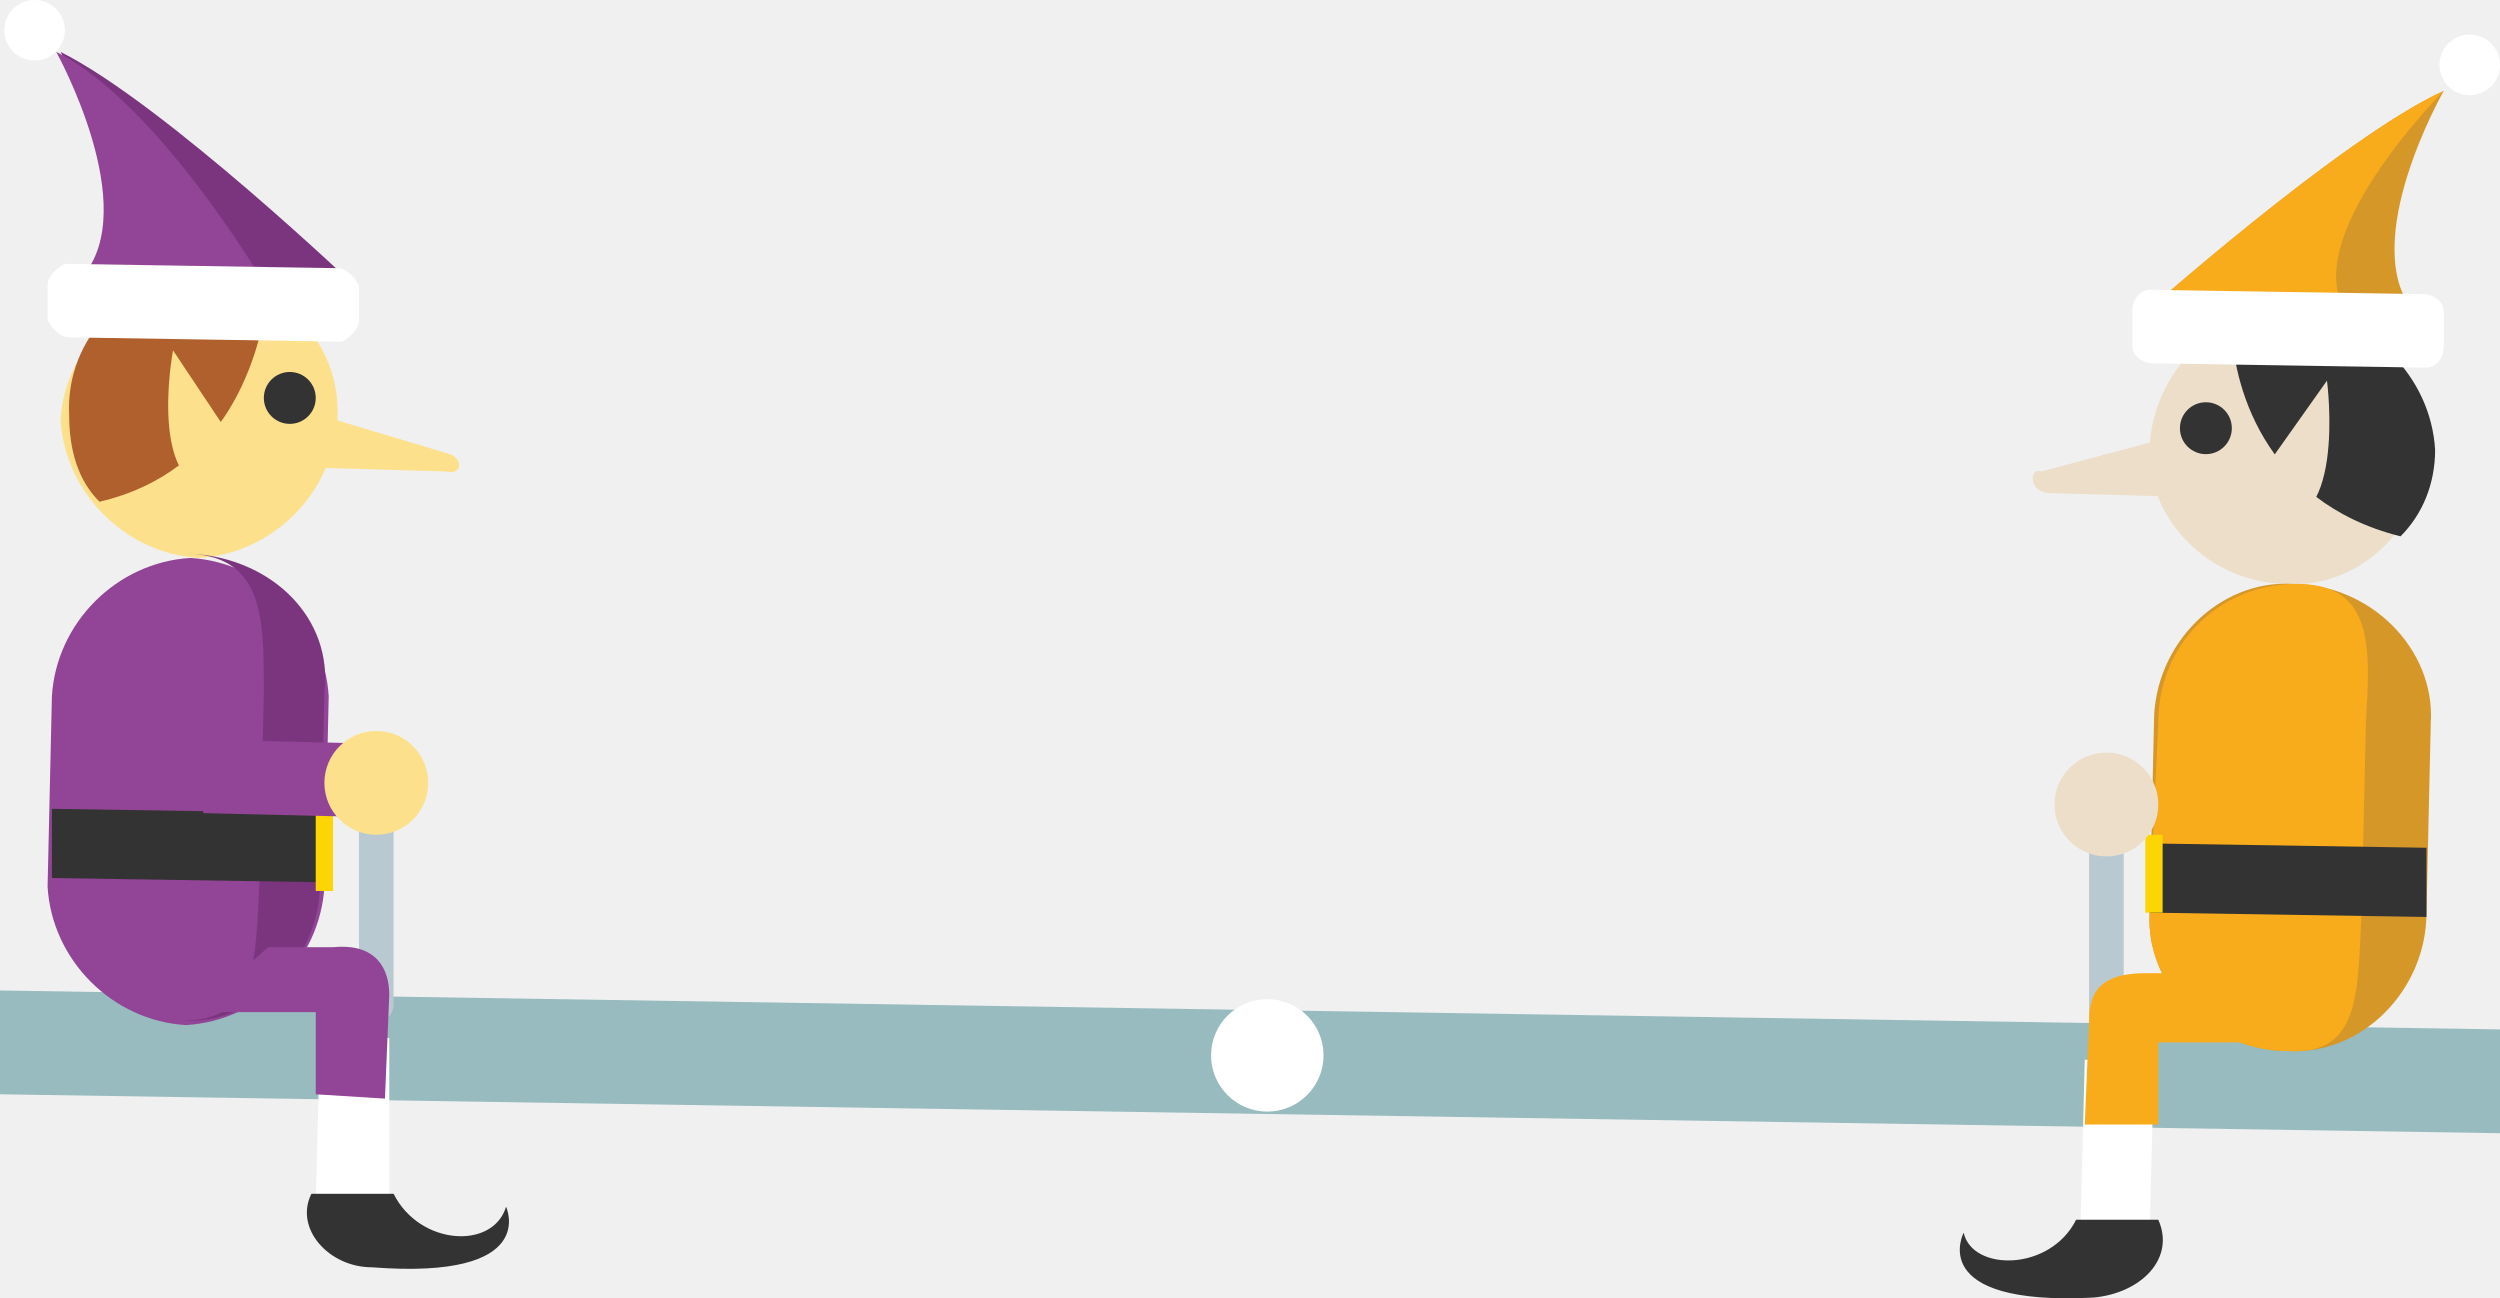
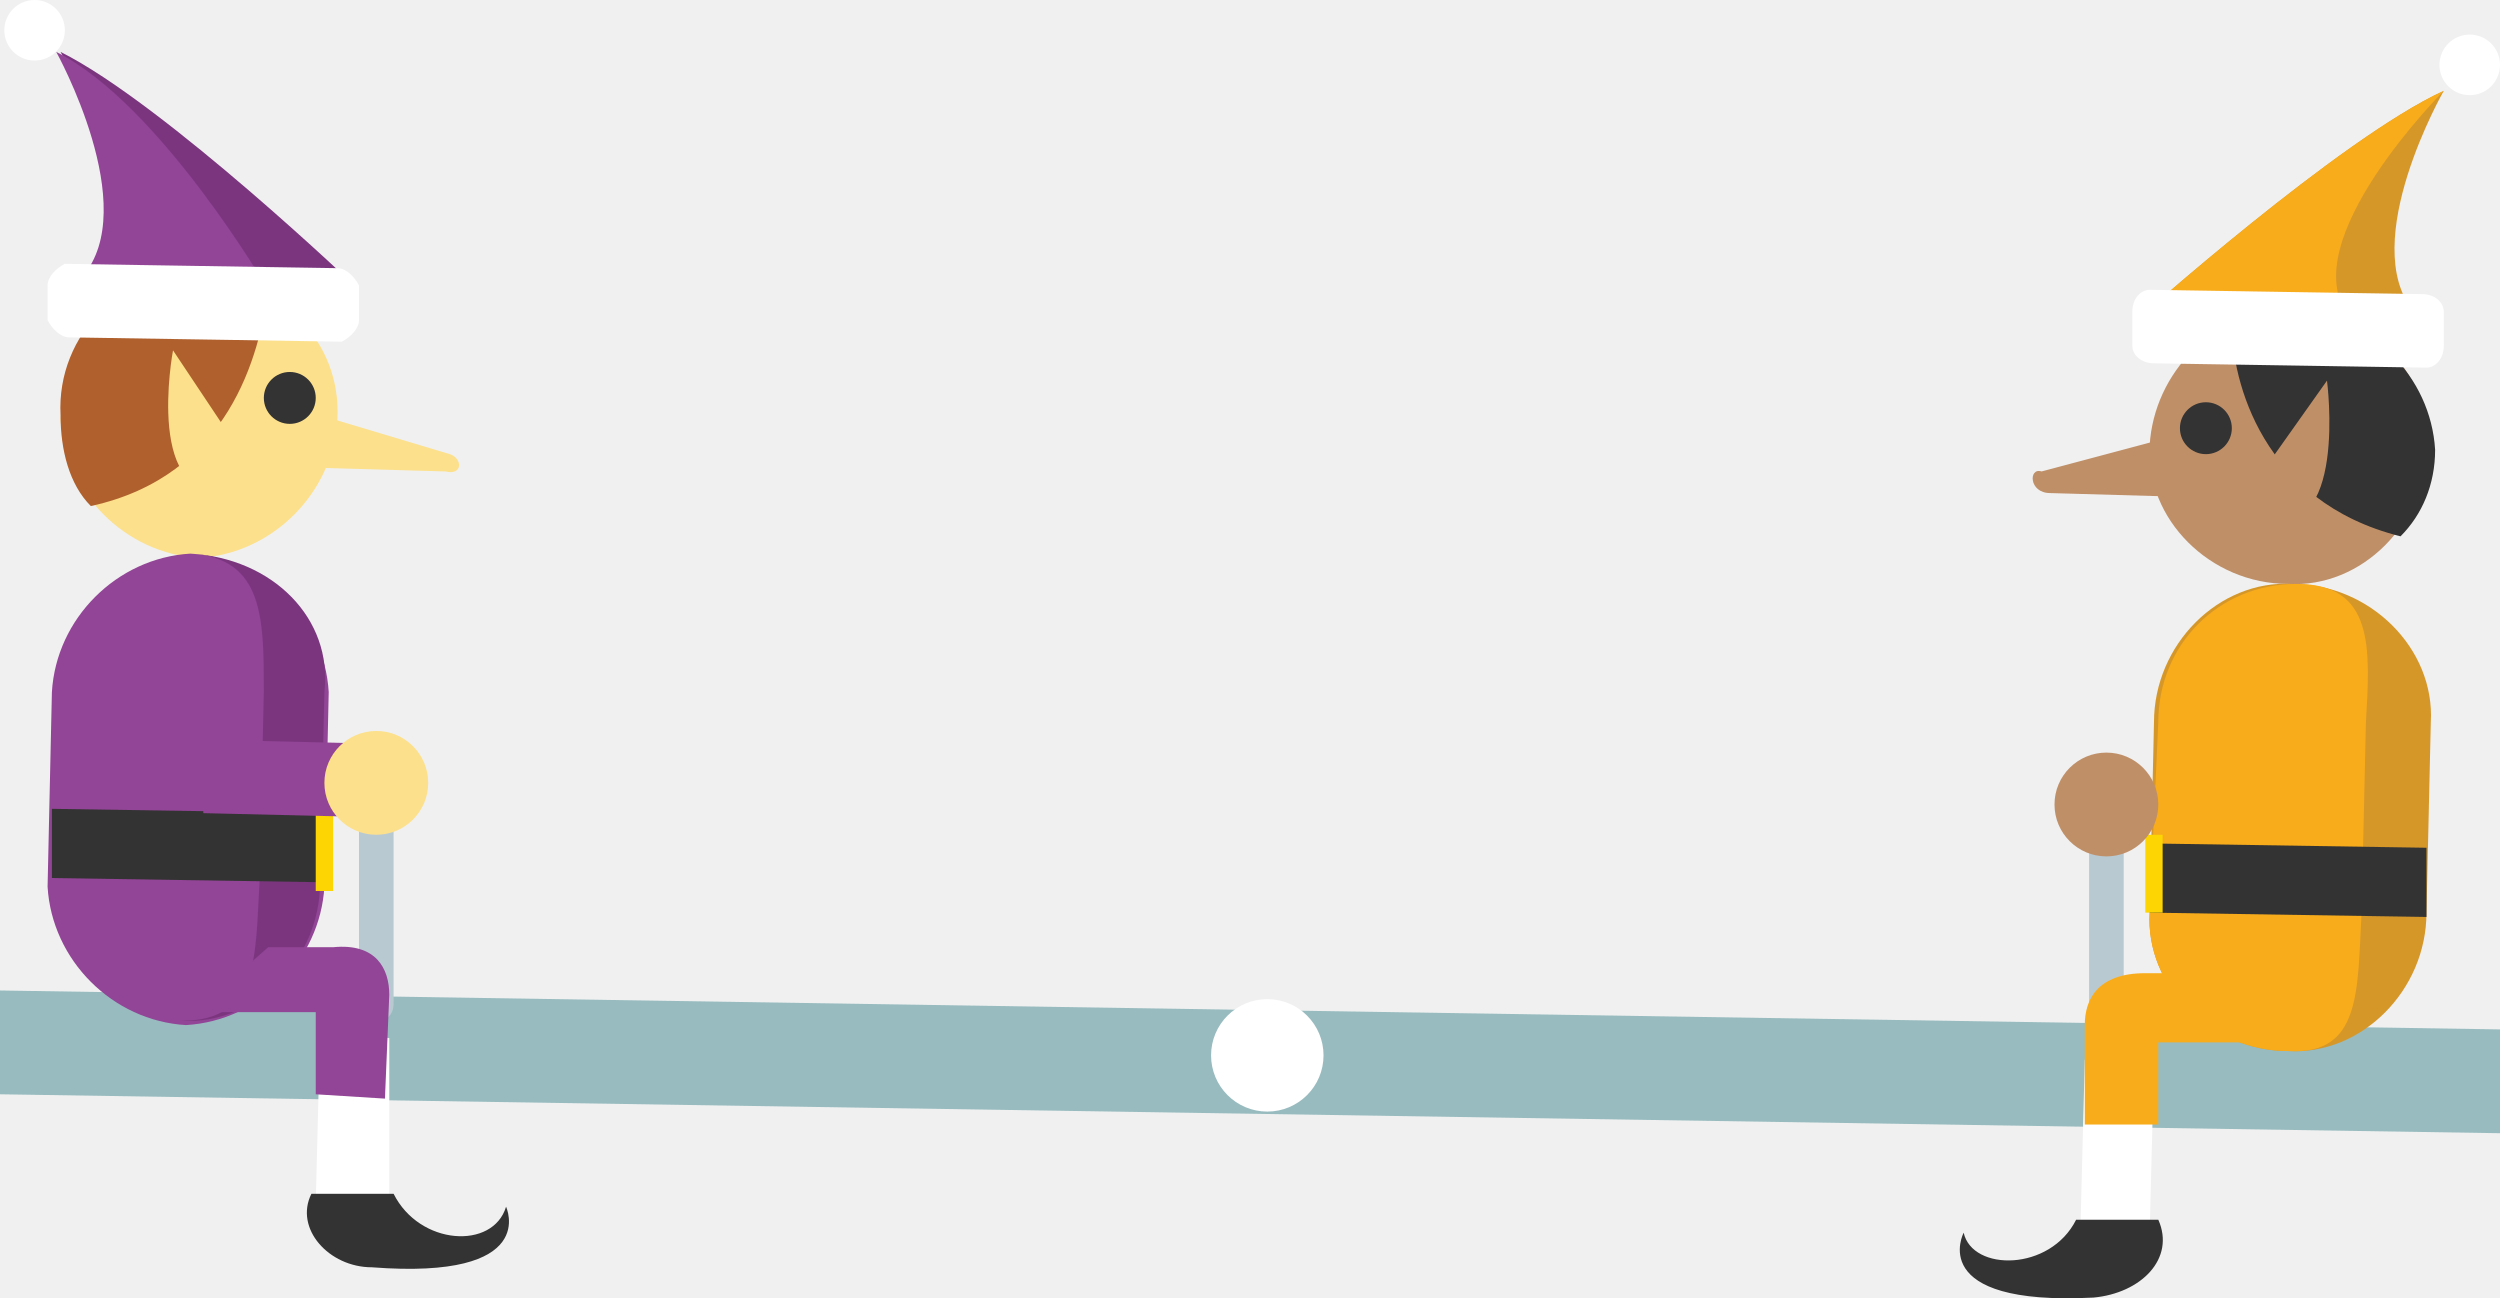
- <svg xmlns="http://www.w3.org/2000/svg" id="Layer_1" viewBox="0 0 57.8 30">
-   <style>.st0{fill:#97bbbf}.st1{fill:#7b357f}.st2{fill:#924496}.st3{fill:#fce08b}.st4{fill:#af602d}.st5{fill:#fff}.st6{fill:#333}.st7{fill:#b9c9d2}.st8{fill:#fcd502}.st9{fill:#d69729}.st10{fill:#f8ac1c}.st11{fill:#ecdec9}</style>
+ <svg xmlns="http://www.w3.org/2000/svg" id="Layer_1" width="57.8" height="30" viewBox="0 0 57.8 30">
+   <style>.st0{fill:#97bbbf}.st1{fill:#7b357f}.st2{fill:#924496}.st3{fill:#fce08b}.st4{fill:#af602d}.st5{fill:#fff}.st6{fill:#333}.st7{fill:#b9c9d2}.st8{fill:#fcd502}.st9{fill:#d69729}.st10{fill:#f8ac1c}.st11{fill:#bf8f68}</style>
  <path class="st0" d="M0 22.9l57.8.9v2.4L0 25.3v-2.4z" />
  <path class="st1" d="M8.3 6.7S3.8 2.4 1.4 1.2c0 0 2 3.6.6 5.2l6.3.3z" />
  <path class="st2" d="M6.2 6.7S3.7 2.4 1.3 1.2c0 0 2 3.6.6 5.2l4.3.3z" />
  <path class="st3" d="M7.8 9.7c-.1 1.7-1.5 3.1-3.2 3.2-1.7-.1-3.1-1.5-3.2-3.2C1.5 8 3 6.6 4.7 6.5c1.8 0 3.2 1.4 3.1 3.2z" />
-   <path class="st4" d="M6.2 6.8c-.4-.2-1-.4-1.5-.4C3 6.3 1.5 7.8 1.6 9.6c0 .8.2 1.5.7 2 3-.7 3.7-3.4 3.9-4.8z" />
+   <path class="st4" d="M6.2 6.7c-.4-.2-1-.4-1.6-.4-1.7-.1-3.3 1.4-3.2 3.3 0 .8.2 1.6.7 2.1 3.2-.7 3.9-3.5 4.1-5z" />
  <path class="st3" d="M5.6 10.5L4 8.1s-.7 3.7 1.4 3.2l.2-.8z" />
  <path class="st5" d="M8.3 7.4c0 .2-.2.4-.4.5l-6.3-.1c-.2 0-.4-.2-.5-.4v-.8c0-.2.2-.4.4-.5l6.3.1c.2 0 .4.2.5.4v.8z" />
  <circle class="st6" cx="6.7" cy="9.2" r=".6" />
-   <path class="st2" d="M7.5 20.5c-.1 1.7-1.5 3.1-3.2 3.2-1.7-.1-3.1-1.5-3.2-3.2l.1-4.4c.1-1.7 1.5-3.1 3.2-3.2 1.7.1 3.1 1.5 3.2 3.2l-.1 4.4z" />
+   <path class="st2" d="M7.5 20.5c-.1 1.7-1.5 3.1-3.2 3.2-1.7-.1-3.1-1.5-3.2-3.2l.1-4.5c.1-1.7 1.5-3.1 3.2-3.2 1.7.1 3.1 1.5 3.2 3.2l-.1 4.5z" />
  <path class="st1" d="M4.4 12.8c1.7.1 1.7 1.5 1.7 3.2L6 20.4c-.1 1.7 0 3.2-1.8 3.2 1.7.1 3.2-1.4 3.2-3.2l.1-4.4c.2-1.7-1.2-3.1-3.1-3.2z" />
  <path class="st5" d="M9 24v3.9l-1.7-.1.1-3.9" />
  <path class="st7" d="M8.7 23.6c-.2 0-.4-.1-.4-.4v-4.1c0-.2.2-.3.4-.4s.3.2.4.4v4.1c0 .3-.2.4-.4.4z" />
  <path class="st2" d="M4.5 23.4h2.8v1.9l1.6.1L9 23c0-.6-.3-1.2-1.3-1.1H6.2" />
  <path class="st6" d="M7.2 27.6h1.9c.6 1.2 2.3 1.3 2.6.3 0 0 .8 1.7-3.1 1.4-1 0-1.8-.9-1.4-1.7zm-6-8.9l6.4.1v1.6l-6.4-.1v-1.6z" />
  <path class="st8" d="M7.3 18.8h.4v1.8h-.4v-1.8z" />
  <circle class="st5" cx=".8" cy=".7" r=".7" />
  <path class="st3" d="M7.4 9.6l3 .9c.3.1.3.5-.1.4l-3.5-.1c-.1 0 .6-1.2.6-1.2z" />
  <path class="st2" d="M4.7 17.1l4.2.1v1.7l-4.2-.1v-1.7z" />
  <circle class="st3" cx="8.7" cy="18.1" r="1.2" />
  <path class="st9" d="M49.4 7.4s4.7-4.2 7.1-5.3c0 0-2 3.5-.7 5.1l-6.4.2z" />
  <path class="st10" d="M49.4 7.4s4.7-4.2 7.1-5.3c0 0-3.5 3.5-2.2 5.2l-4.9.1z" />
  <path class="st11" d="M49.7 10.3c-.1 1.7 1.4 3.2 3.2 3.2 1.7.1 3.2-1.4 3.2-3.2.1-1.7-1.4-3.2-3.2-3.2-1.7.1-3.1 1.5-3.2 3.2z" />
  <path class="st6" d="M51.6 7.5c.5-.3 1-.3 1.5-.3 1.7.1 3.1 1.5 3.2 3.2 0 .8-.3 1.5-.8 2-3.2-.8-3.9-3.6-3.9-4.9z" />
  <path class="st11" d="M52.1 11.2l1.7-2.4s.5 3.8-1.5 3.2l-.2-.8z" />
  <path class="st5" d="M49.3 8c0 .2.2.4.5.4l6.3.1c.2 0 .4-.2.4-.5v-.8c0-.2-.2-.4-.5-.4l-6.3-.1c-.2 0-.4.2-.4.5V8z" />
  <circle class="st6" cx="51" cy="9.9" r=".6" />
  <path class="st9" d="M49.7 21.1c-.1 1.7 1.4 3.2 3.2 3.2 1.7.1 3.2-1.4 3.2-3.2l.1-4.4c.1-1.7-1.4-3.2-3.2-3.2-1.7-.1-3.2 1.4-3.2 3.2l-.1 4.4z" />
  <path class="st10" d="M49.7 21.1c-.1 1.7 1.4 3.2 3.2 3.2 1.7.1 1.6-1.4 1.7-3.2l.1-4.4c.1-1.7.2-3.2-1.6-3.2s-3.2 1.4-3.2 3.2l-.2 4.4z" />
  <path class="st5" d="M48.2 24.5l-.1 3.9 1.6.1.1-3.9" />
  <path class="st7" d="M48.7 24.2c-.1 0-.1 0 0 0-.2 0-.4-.1-.4-.4v-4.1c0-.2.2-.3.4-.4.2 0 .3.2.4.4v4.1c-.2.2-.3.4-.4.4z" />
-   <path class="st10" d="M52.7 24.1h-2.8V26h-1.7l.1-2.4c0-.6.2-1.1 1.3-1.1h1.5" />
+   <path class="st10" d="M52.7 24.1h-2.8V26h-1.7v-2.3c0-.6.3-1.2 1.4-1.2h1.5" />
  <path class="st6" d="M49.9 28.2H48c-.6 1.2-2.4 1.2-2.6.3 0 0-.9 1.7 3 1.5 1.1-.1 1.9-.9 1.5-1.8zm6.2-7l-6.4-.1v-1.6l6.4.1v1.6z" />
  <path class="st8" d="M50 21.1h-.4v-1.8h.4v1.8z" />
  <circle class="st5" cx="57.1" cy="1.5" r=".7" />
  <path class="st11" d="M50.2 10.1l-3 .8c-.3-.1-.3.5.2.5l3.5.1-.7-1.4z" />
  <circle class="st11" cx="48.7" cy="18.6" r="1.2" />
  <circle class="st5" cx="29.3" cy="24.4" r="1.3" />
</svg>
